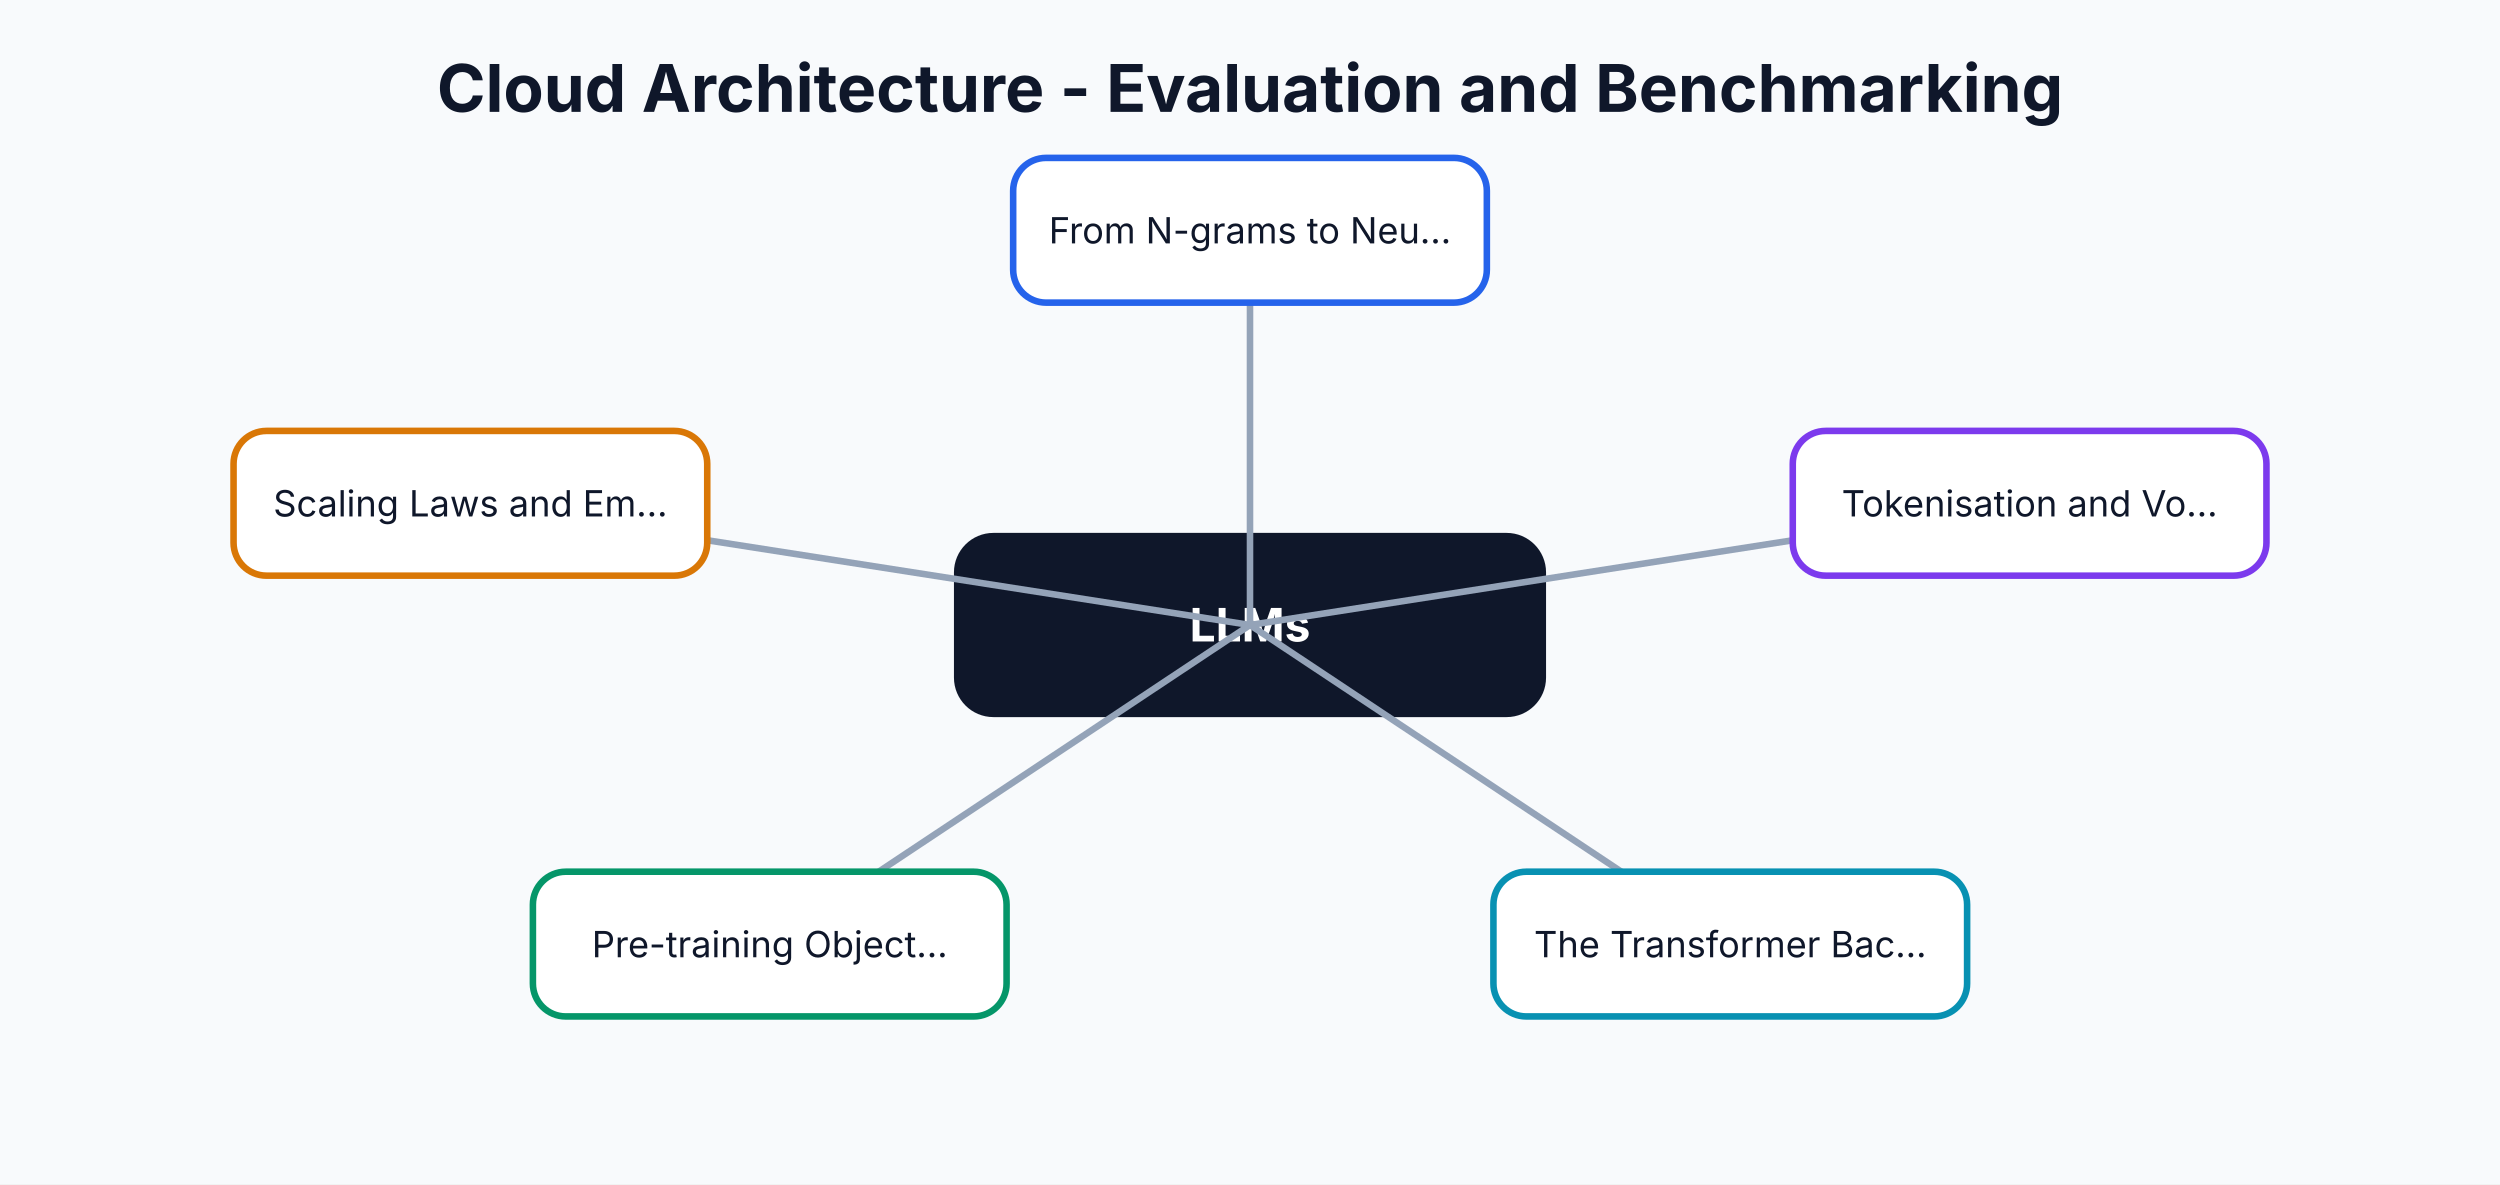
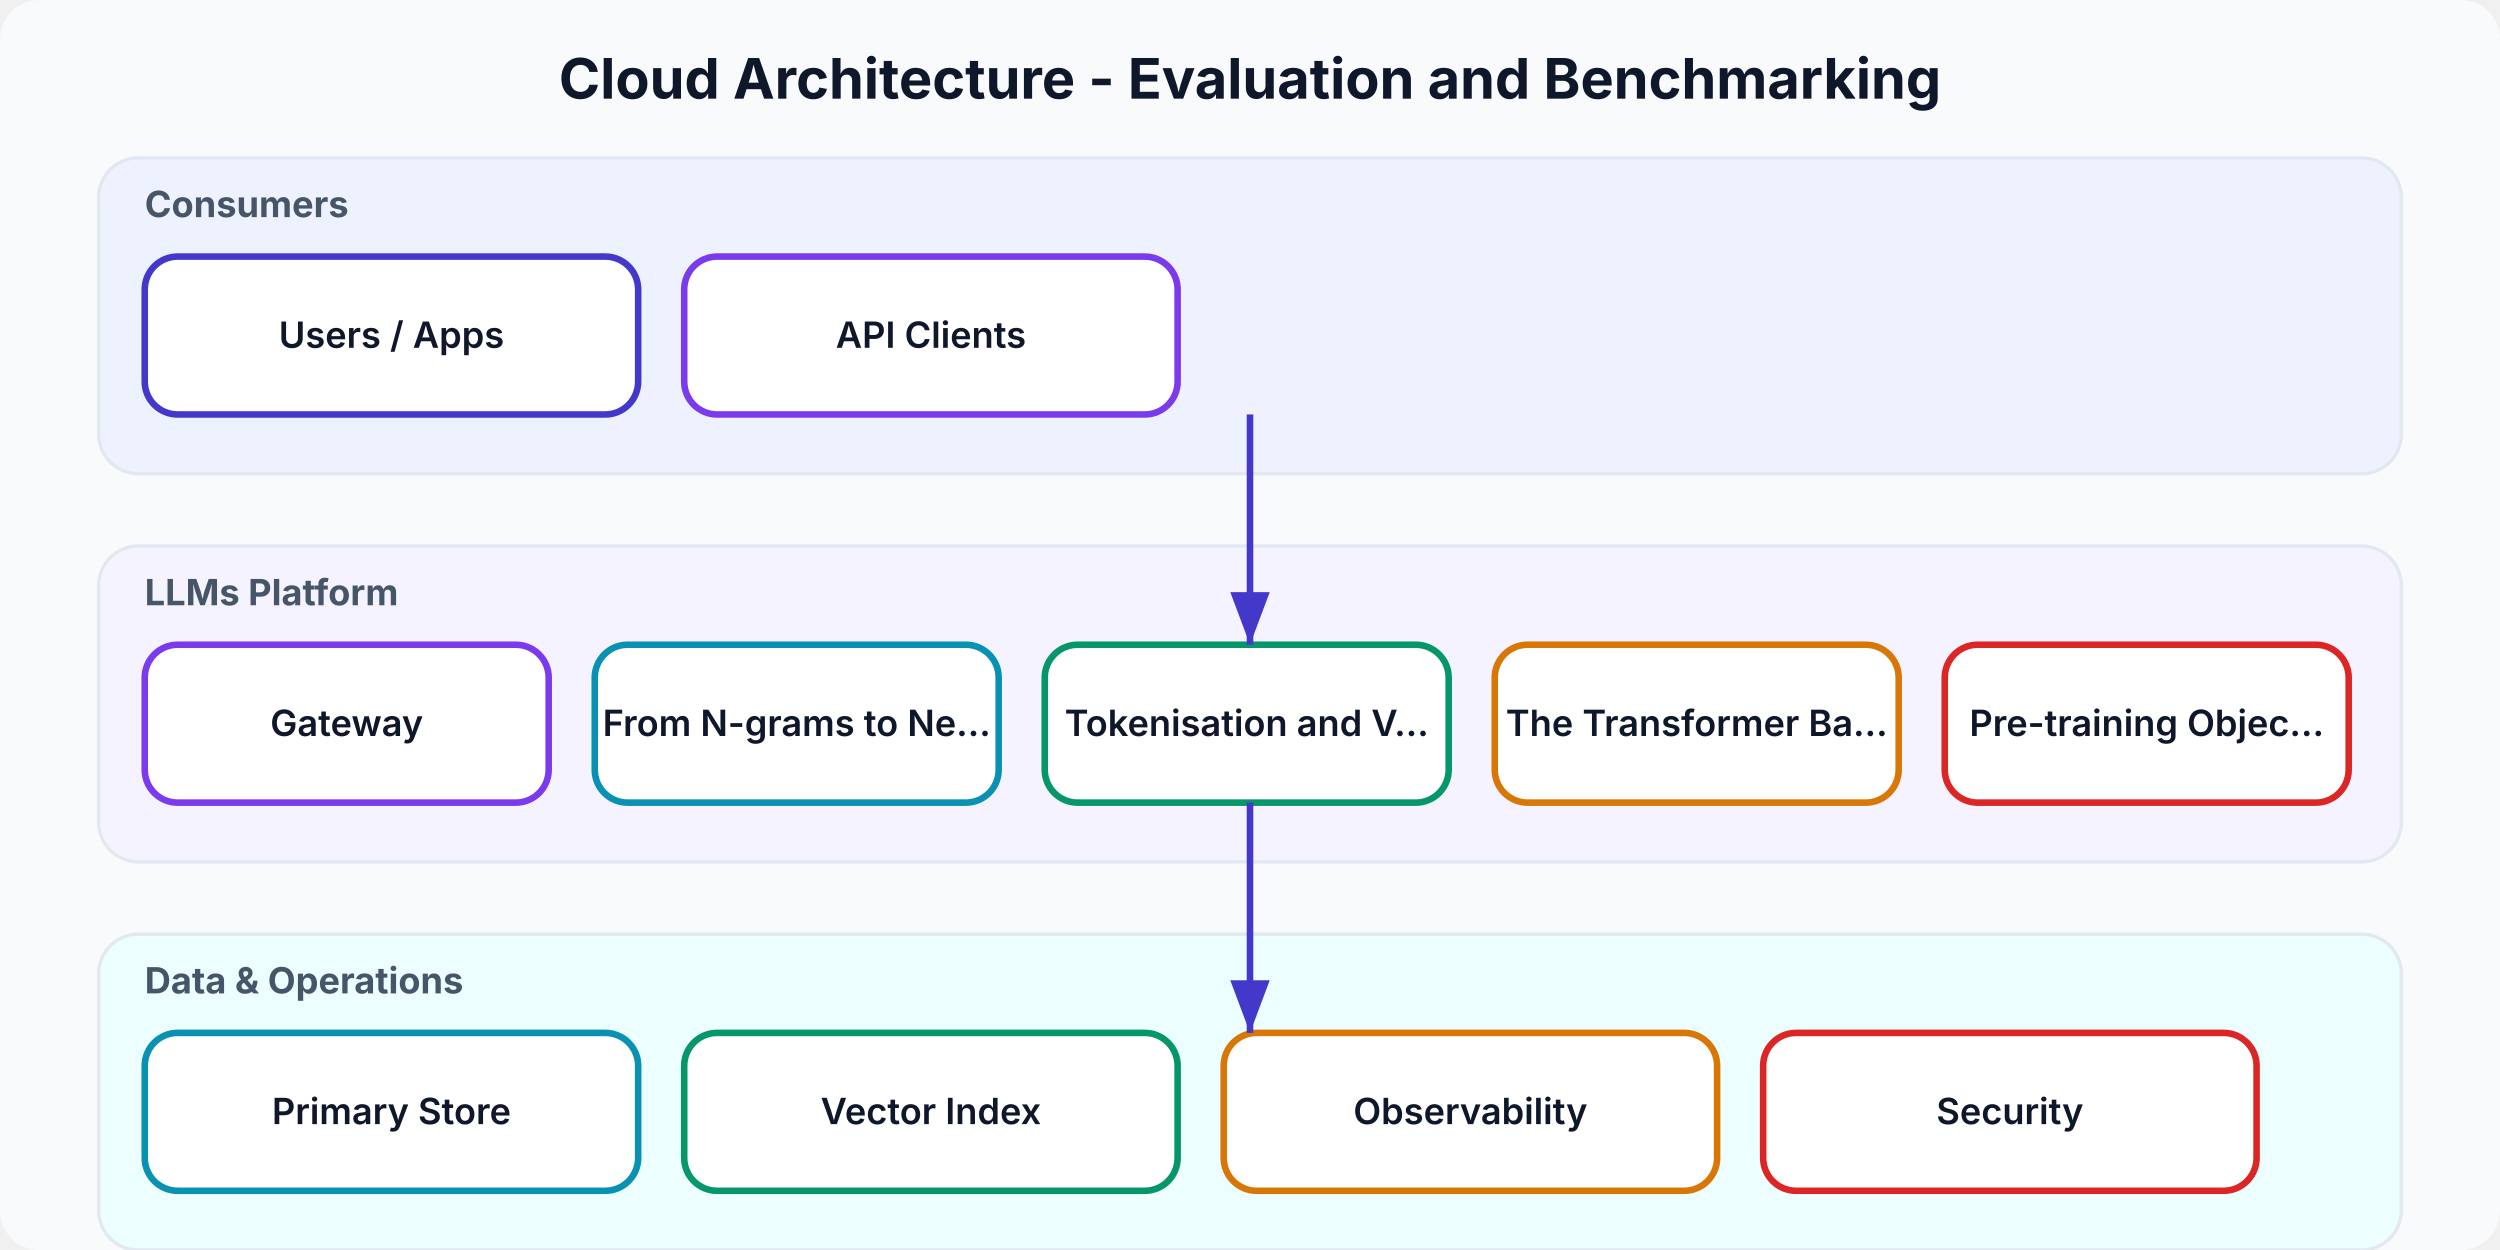
- <svg xmlns="http://www.w3.org/2000/svg" width="760" height="360" viewBox="0 0 760 360" font-family="Inter, Arial, sans-serif">
-   <rect width="760" height="360" fill="#f8fafc" />
-   <text x="380" y="34" text-anchor="middle" font-size="20" font-weight="700" fill="#0f172a">Cloud Architecture - Evaluation and Benchmarking</text>
-   <rect x="290" y="162" width="180" height="56" rx="12" fill="#0f172a" />
-   <text x="380" y="195" text-anchor="middle" font-size="14" font-weight="700" fill="#ffffff">LLMs</text>
-   <line x1="380" y1="190" x2="380" y2="70" stroke="#94a3b8" stroke-width="2" />
-   <rect x="308" y="48" width="144" height="44" rx="10" fill="#ffffff" stroke="#2563eb" stroke-width="2" />
-   <text x="380" y="74" text-anchor="middle" font-size="11" fill="#0f172a">From N-grams to Neu…</text>
-   <line x1="380" y1="190" x2="617" y2="153" stroke="#94a3b8" stroke-width="2" />
-   <rect x="545" y="131" width="144" height="44" rx="10" fill="#ffffff" stroke="#7c3aed" stroke-width="2" />
-   <text x="617" y="157" text-anchor="middle" font-size="11" fill="#0f172a">Tokenisation and Vo…</text>
-   <line x1="380" y1="190" x2="526" y2="287" stroke="#94a3b8" stroke-width="2" />
-   <rect x="454" y="265" width="144" height="44" rx="10" fill="#ffffff" stroke="#0891b2" stroke-width="2" />
-   <text x="526" y="291" text-anchor="middle" font-size="11" fill="#0f172a">The Transformer Bac…</text>
-   <line x1="380" y1="190" x2="234" y2="287" stroke="#94a3b8" stroke-width="2" />
-   <rect x="162" y="265" width="144" height="44" rx="10" fill="#ffffff" stroke="#059669" stroke-width="2" />
-   <text x="234" y="291" text-anchor="middle" font-size="11" fill="#0f172a">Pre-training Object…</text>
-   <line x1="380" y1="190" x2="143" y2="153" stroke="#94a3b8" stroke-width="2" />
-   <rect x="71" y="131" width="144" height="44" rx="10" fill="#ffffff" stroke="#d97706" stroke-width="2" />
-   <text x="143" y="157" text-anchor="middle" font-size="11" fill="#0f172a">Scaling Laws and Em…</text>
+ <svg xmlns="http://www.w3.org/2000/svg" width="760" height="380" viewBox="0 0 760 380" font-family="Inter, Segoe UI, Arial, sans-serif">
+   <defs>
+     <marker id="arrow" markerWidth="10" markerHeight="10" refX="8" refY="3" orient="auto" markerUnits="strokeWidth">
+       <path d="M0,0 L8,3 L0,6 z" fill="#94a3b8" />
+     </marker>
+     <marker id="arrowA" markerWidth="10" markerHeight="10" refX="8" refY="3" orient="auto" markerUnits="strokeWidth">
+       <path d="M0,0 L8,3 L0,6 z" fill="#4338ca" />
+     </marker>
+   </defs>
+   <rect width="760" height="380" rx="12" fill="#f8fafc" />
+   <text x="380" y="30" text-anchor="middle" font-size="17" font-weight="700" fill="#0f172a">Cloud Architecture - Evaluation and Benchmarking</text>
+   <rect x="30" y="48" width="700" height="96" rx="12" fill="#eef2ff" stroke="#e2e8f0" />
+   <text x="44" y="66" font-size="11" font-weight="700" fill="#475569">Consumers</text>
+   <rect x="44" y="78" width="150" height="48" rx="10" fill="#ffffff" stroke="#4338ca" stroke-width="2" />
+   <text x="119.0" y="105.74" text-anchor="middle" font-size="11" font-weight="600" fill="#0f172a">Users / Apps</text>
+   <rect x="208" y="78" width="150" height="48" rx="10" fill="#ffffff" stroke="#7c3aed" stroke-width="2" />
+   <text x="283.0" y="105.74" text-anchor="middle" font-size="11" font-weight="600" fill="#0f172a">API Clients</text>
+   <rect x="30" y="166" width="700" height="96" rx="12" fill="#f5f3ff" stroke="#e2e8f0" />
+   <text x="44" y="184" font-size="11" font-weight="700" fill="#475569">LLMs Platform</text>
+   <rect x="44.0" y="196" width="122.8" height="48" rx="10" fill="#ffffff" stroke="#7c3aed" stroke-width="2" />
+   <text x="105.4" y="223.74" text-anchor="middle" font-size="11" font-weight="600" fill="#0f172a">Gateway</text>
+   <rect x="180.8" y="196" width="122.8" height="48" rx="10" fill="#ffffff" stroke="#0891b2" stroke-width="2" />
+   <text x="242.2" y="223.74" text-anchor="middle" font-size="11" font-weight="600" fill="#0f172a">From N-grams to Ne…</text>
+   <rect x="317.6" y="196" width="122.8" height="48" rx="10" fill="#ffffff" stroke="#059669" stroke-width="2" />
+   <text x="379.0" y="223.74" text-anchor="middle" font-size="11" font-weight="600" fill="#0f172a">Tokenisation and V…</text>
+   <rect x="454.4" y="196" width="122.8" height="48" rx="10" fill="#ffffff" stroke="#d97706" stroke-width="2" />
+   <text x="515.8" y="223.74" text-anchor="middle" font-size="11" font-weight="600" fill="#0f172a">The Transformer Ba…</text>
+   <rect x="591.2" y="196" width="122.8" height="48" rx="10" fill="#ffffff" stroke="#dc2626" stroke-width="2" />
+   <text x="652.6" y="223.74" text-anchor="middle" font-size="11" font-weight="600" fill="#0f172a">Pre-training Objec…</text>
+   <rect x="30" y="284" width="700" height="96" rx="12" fill="#ecfeff" stroke="#e2e8f0" />
+   <text x="44" y="302" font-size="11" font-weight="700" fill="#475569">Data &amp; Operations</text>
+   <rect x="44" y="314" width="150" height="48" rx="10" fill="#ffffff" stroke="#0891b2" stroke-width="2" />
+   <text x="119.0" y="341.74" text-anchor="middle" font-size="11" font-weight="600" fill="#0f172a">Primary Store</text>
+   <rect x="208" y="314" width="150" height="48" rx="10" fill="#ffffff" stroke="#059669" stroke-width="2" />
+   <text x="283.0" y="341.74" text-anchor="middle" font-size="11" font-weight="600" fill="#0f172a">Vector Index</text>
+   <rect x="372" y="314" width="150" height="48" rx="10" fill="#ffffff" stroke="#d97706" stroke-width="2" />
+   <text x="447.0" y="341.74" text-anchor="middle" font-size="11" font-weight="600" fill="#0f172a">Observability</text>
+   <rect x="536" y="314" width="150" height="48" rx="10" fill="#ffffff" stroke="#dc2626" stroke-width="2" />
+   <text x="611.0" y="341.74" text-anchor="middle" font-size="11" font-weight="600" fill="#0f172a">Security</text>
+   <line x1="380.0" y1="126" x2="380.0" y2="196" stroke="#4338ca" stroke-width="2" marker-end="url(#arrowA)" />
+   <line x1="380.0" y1="244" x2="380.0" y2="314" stroke="#4338ca" stroke-width="2" marker-end="url(#arrowA)" />
</svg>
